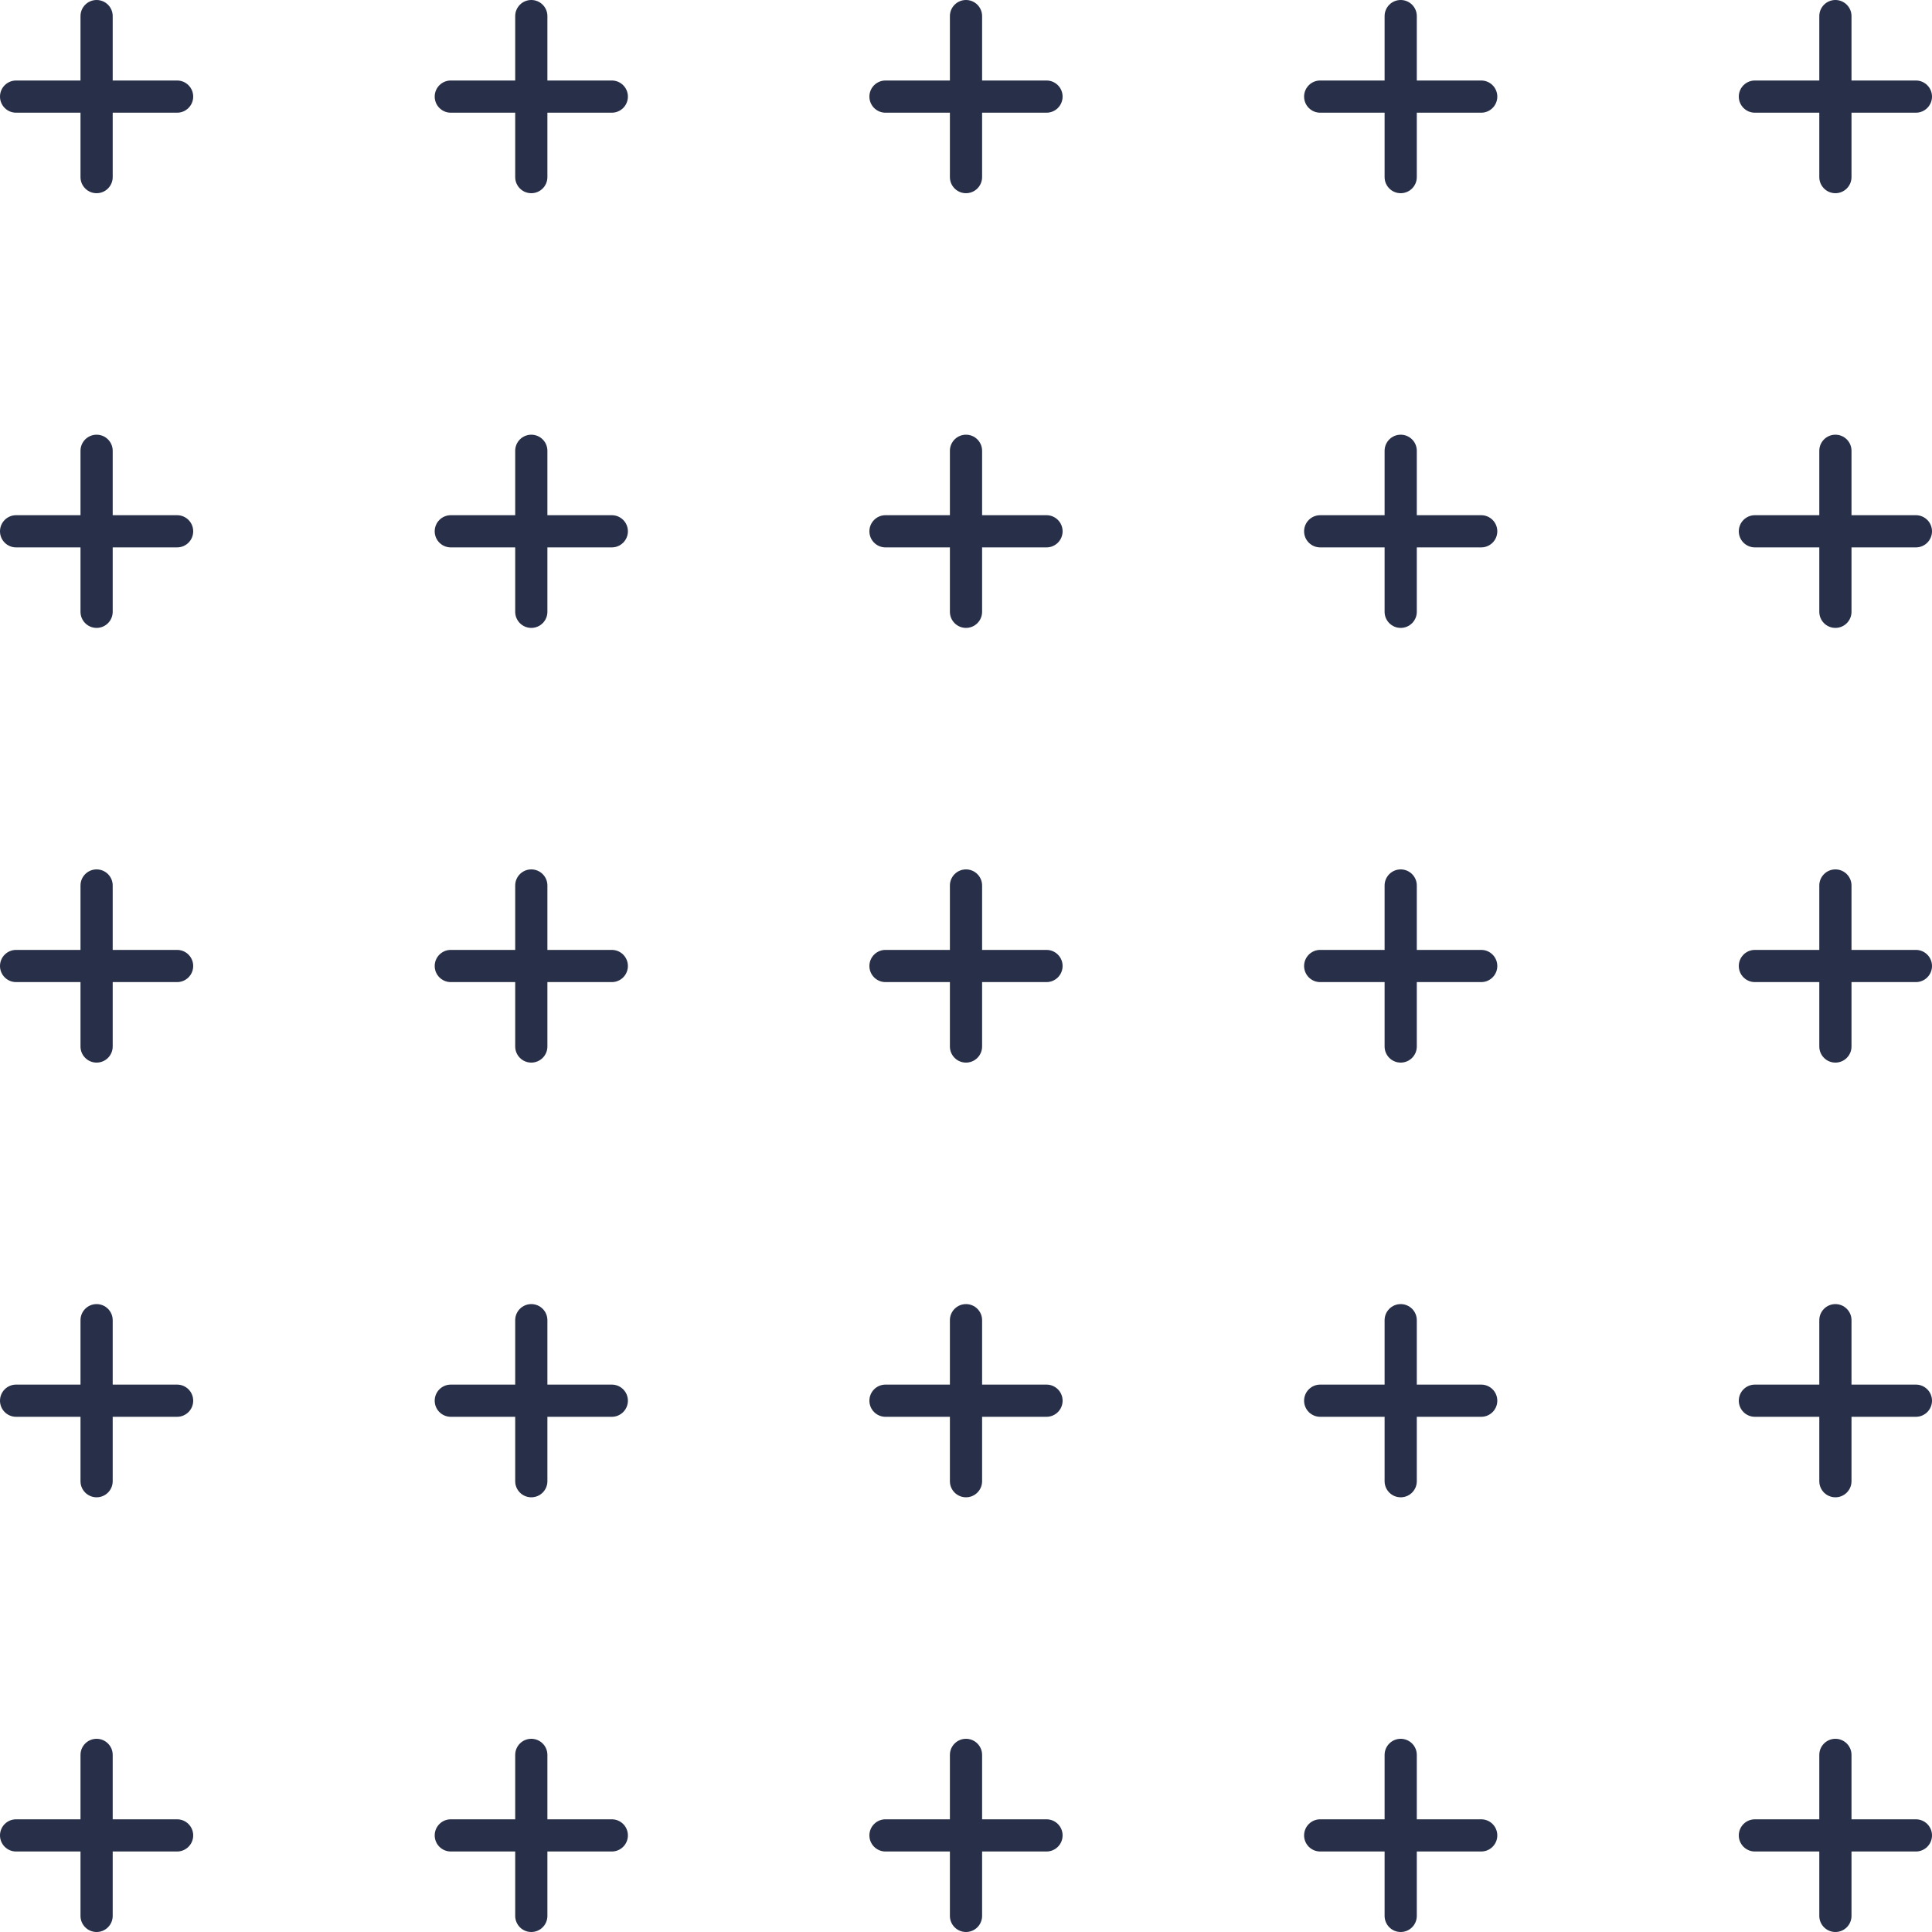
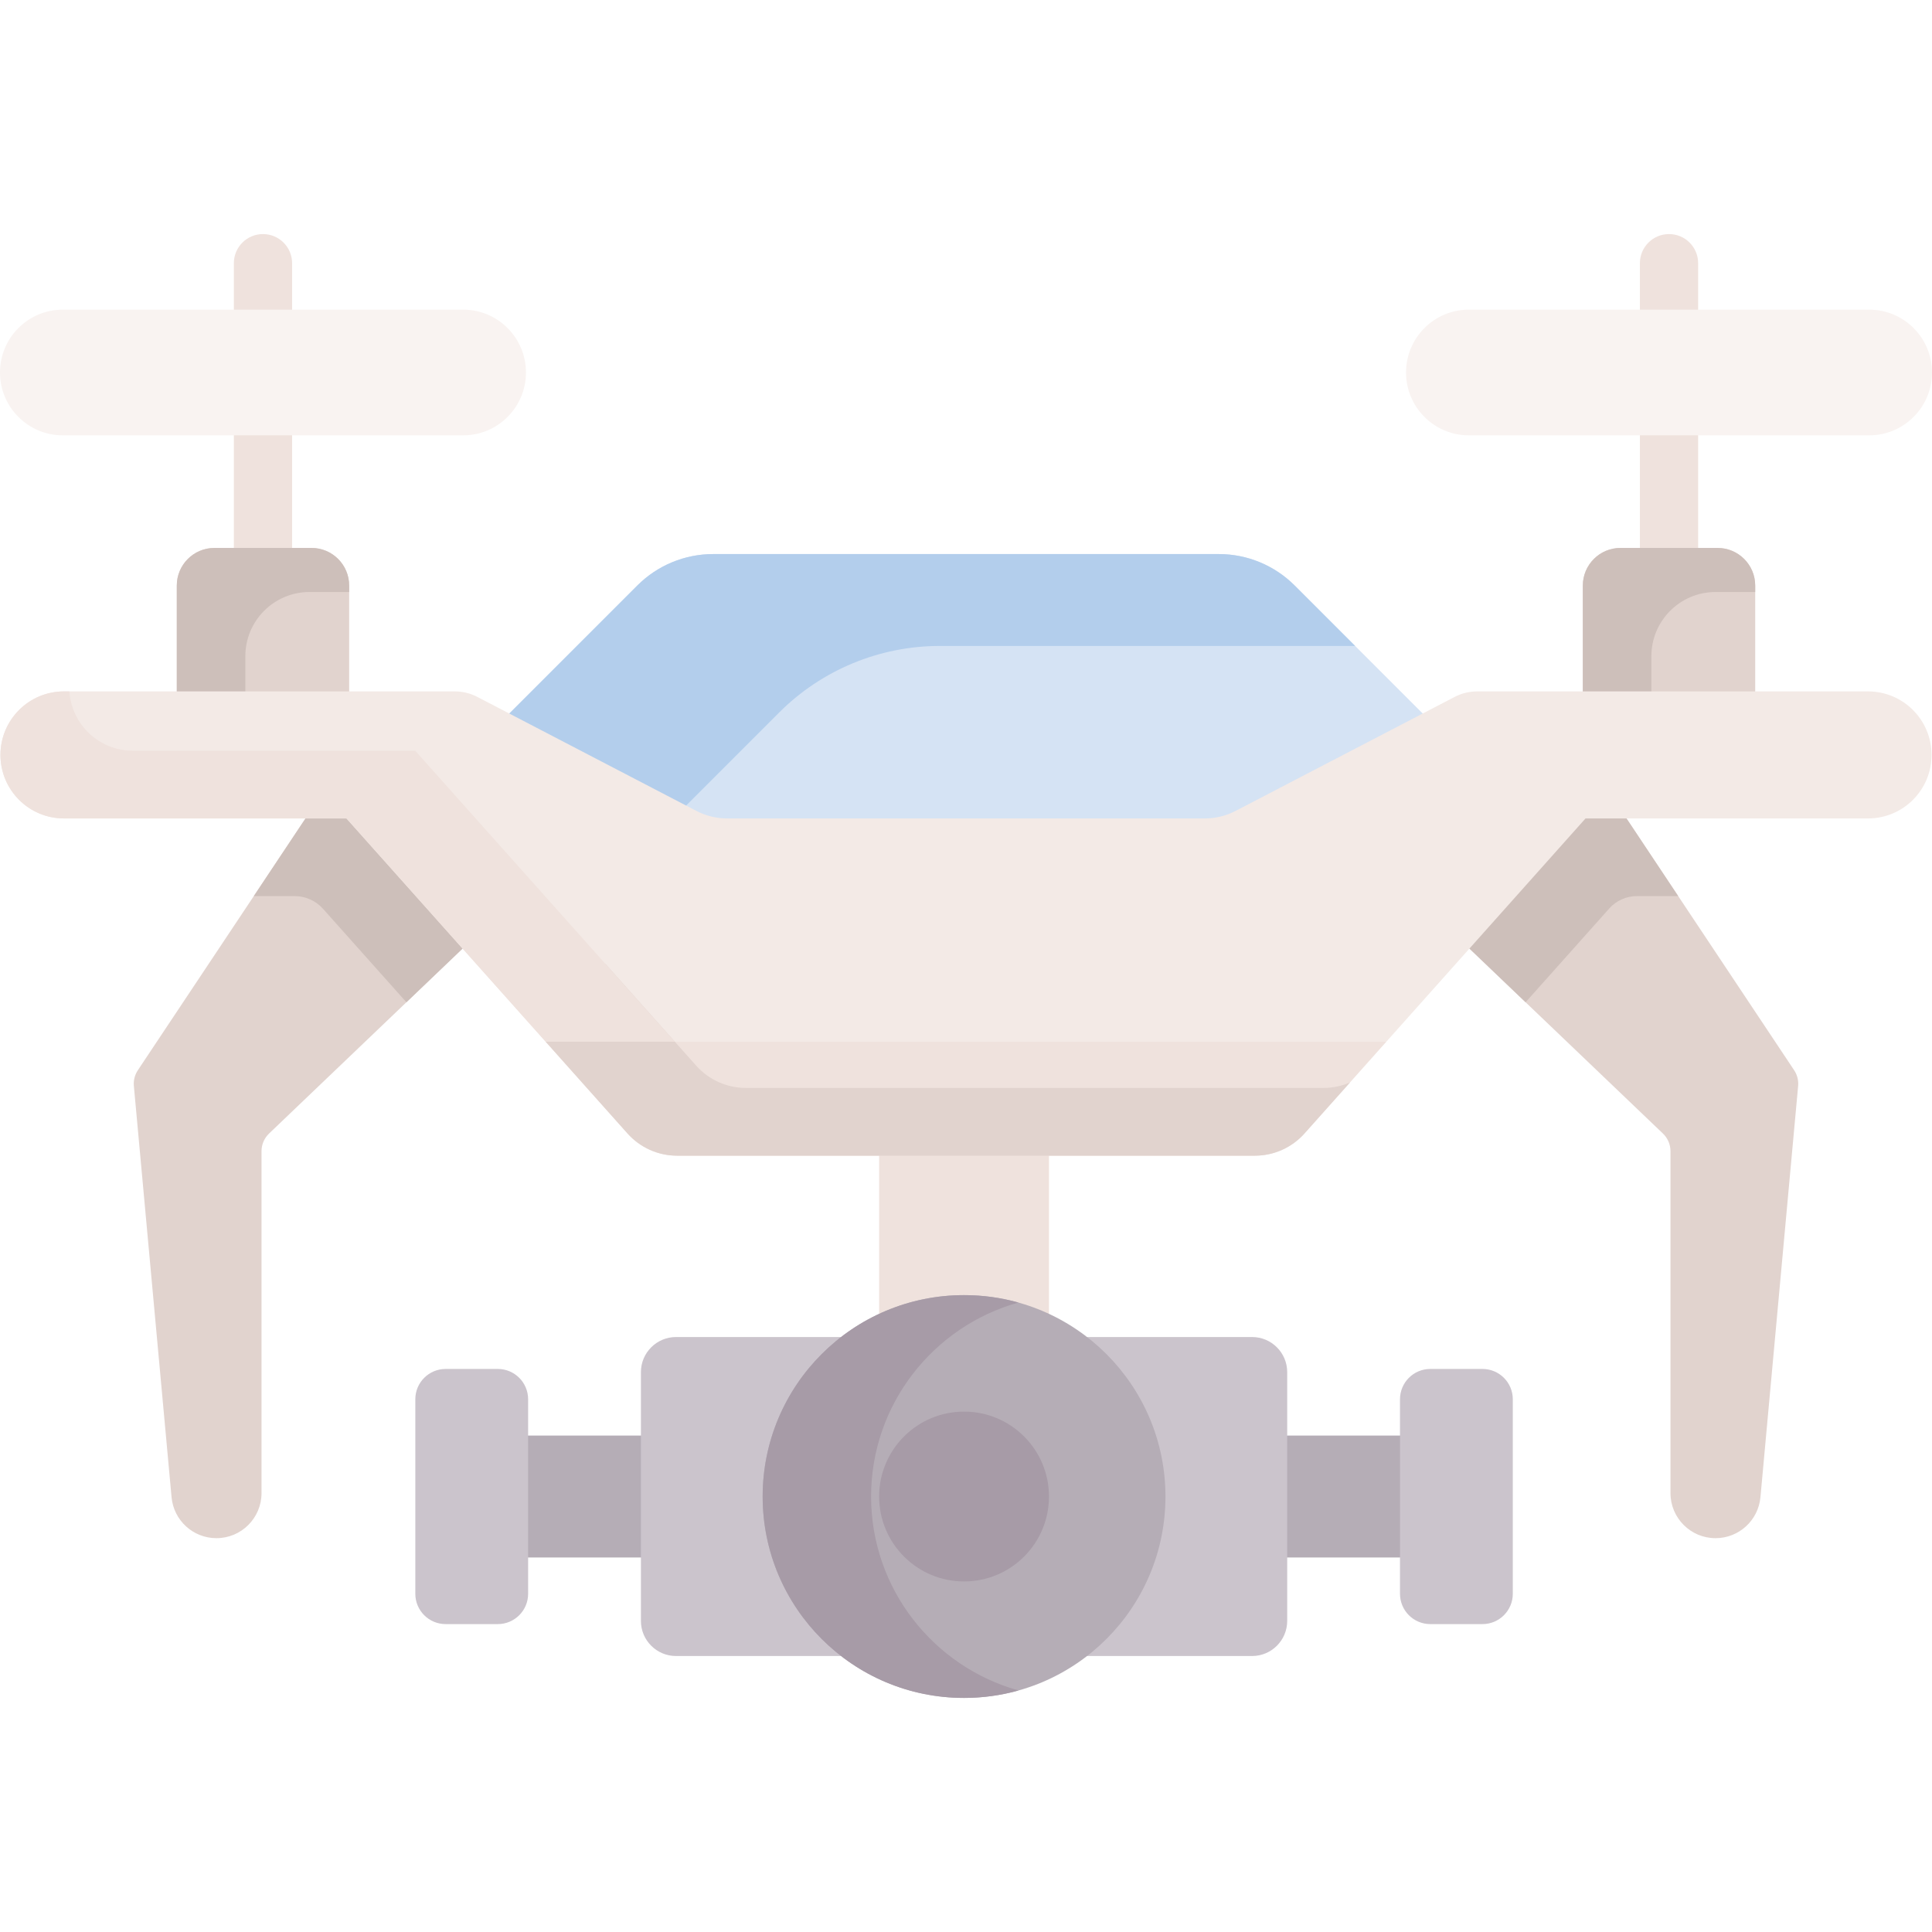
- <svg xmlns="http://www.w3.org/2000/svg" width="120" height="120" viewBox="0 0 120 120">
-   <g id="Group_1203" data-name="Group 1203" transform="translate(-384 -1392)">
-     <rect id="Rectangle_2206" data-name="Rectangle 2206" width="12" height="2" rx="1" transform="translate(391 1392) rotate(90)" fill="#282f49" />
-     <rect id="Rectangle_2271" data-name="Rectangle 2271" width="12" height="2" rx="1" transform="translate(391 1500) rotate(90)" fill="#282f49" />
-     <rect id="Rectangle_2238" data-name="Rectangle 2238" width="12" height="2" rx="1" transform="translate(391 1446) rotate(90)" fill="#282f49" />
-     <rect id="Rectangle_2222" data-name="Rectangle 2222" width="12" height="2" rx="1" transform="translate(391 1419) rotate(90)" fill="#282f49" />
-     <rect id="Rectangle_2241" data-name="Rectangle 2241" width="12" height="2" rx="1" transform="translate(391 1473) rotate(90)" fill="#282f49" />
-     <rect id="Rectangle_2214" data-name="Rectangle 2214" width="12" height="2" rx="1" transform="translate(499 1392) rotate(90)" fill="#282f49" />
-     <rect id="Rectangle_2289" data-name="Rectangle 2289" width="12" height="2" rx="1" transform="translate(499 1500) rotate(90)" fill="#282f49" />
-     <rect id="Rectangle_2256" data-name="Rectangle 2256" width="12" height="2" rx="1" transform="translate(499 1446) rotate(90)" fill="#282f49" />
-     <rect id="Rectangle_2231" data-name="Rectangle 2231" width="12" height="2" rx="1" transform="translate(499 1419) rotate(90)" fill="#282f49" />
-     <rect id="Rectangle_2257" data-name="Rectangle 2257" width="12" height="2" rx="1" transform="translate(499 1473) rotate(90)" fill="#282f49" />
-     <rect id="Rectangle_2210" data-name="Rectangle 2210" width="12" height="2" rx="1" transform="translate(445 1392) rotate(90)" fill="#282f49" />
-     <rect id="Rectangle_2279" data-name="Rectangle 2279" width="12" height="2" rx="1" transform="translate(445 1500) rotate(90)" fill="#282f49" />
-     <rect id="Rectangle_2248" data-name="Rectangle 2248" width="12" height="2" rx="1" transform="translate(445 1446) rotate(90)" fill="#282f49" />
-     <rect id="Rectangle_2226" data-name="Rectangle 2226" width="12" height="2" rx="1" transform="translate(445 1419) rotate(90)" fill="#282f49" />
-     <rect id="Rectangle_2249" data-name="Rectangle 2249" width="12" height="2" rx="1" transform="translate(445 1473) rotate(90)" fill="#282f49" />
-     <rect id="Rectangle_2209" data-name="Rectangle 2209" width="12" height="2" rx="1" transform="translate(418 1392) rotate(90)" fill="#282f49" />
-     <rect id="Rectangle_2273" data-name="Rectangle 2273" width="12" height="2" rx="1" transform="translate(418 1500) rotate(90)" fill="#282f49" />
-     <rect id="Rectangle_2242" data-name="Rectangle 2242" width="12" height="2" rx="1" transform="translate(418 1446) rotate(90)" fill="#282f49" />
-     <rect id="Rectangle_2223" data-name="Rectangle 2223" width="12" height="2" rx="1" transform="translate(418 1419) rotate(90)" fill="#282f49" />
-     <rect id="Rectangle_2243" data-name="Rectangle 2243" width="12" height="2" rx="1" transform="translate(418 1473) rotate(90)" fill="#282f49" />
-     <rect id="Rectangle_2211" data-name="Rectangle 2211" width="12" height="2" rx="1" transform="translate(472 1392) rotate(90)" fill="#282f49" />
-     <rect id="Rectangle_2295" data-name="Rectangle 2295" width="12" height="2" rx="1" transform="translate(472 1500) rotate(90)" fill="#282f49" />
-     <rect id="Rectangle_2250" data-name="Rectangle 2250" width="12" height="2" rx="1" transform="translate(472 1446) rotate(90)" fill="#282f49" />
-     <rect id="Rectangle_2227" data-name="Rectangle 2227" width="12" height="2" rx="1" transform="translate(472 1419) rotate(90)" fill="#282f49" />
-     <rect id="Rectangle_2251" data-name="Rectangle 2251" width="12" height="2" rx="1" transform="translate(472 1473) rotate(90)" fill="#282f49" />
-     <rect id="Rectangle_2207" data-name="Rectangle 2207" width="12" height="2" rx="1" transform="translate(396 1399) rotate(-180)" fill="#282f49" />
-     <rect id="Rectangle_2270" data-name="Rectangle 2270" width="12" height="2" rx="1" transform="translate(396 1507) rotate(-180)" fill="#282f49" />
-     <rect id="Rectangle_2239" data-name="Rectangle 2239" width="12" height="2" rx="1" transform="translate(396 1453) rotate(-180)" fill="#282f49" />
-     <rect id="Rectangle_2224" data-name="Rectangle 2224" width="12" height="2" rx="1" transform="translate(396 1426) rotate(-180)" fill="#282f49" />
-     <rect id="Rectangle_2244" data-name="Rectangle 2244" width="12" height="2" rx="1" transform="translate(396 1480) rotate(-180)" fill="#282f49" />
-     <rect id="Rectangle_2215" data-name="Rectangle 2215" width="12" height="2" rx="1" transform="translate(504 1399) rotate(-180)" fill="#282f49" />
-     <rect id="Rectangle_2300" data-name="Rectangle 2300" width="12" height="2" rx="1" transform="translate(504 1507) rotate(-180)" fill="#282f49" />
-     <rect id="Rectangle_2252" data-name="Rectangle 2252" width="12" height="2" rx="1" transform="translate(504 1453) rotate(-180)" fill="#282f49" />
-     <rect id="Rectangle_2228" data-name="Rectangle 2228" width="12" height="2" rx="1" transform="translate(504 1426) rotate(-180)" fill="#282f49" />
-     <rect id="Rectangle_2253" data-name="Rectangle 2253" width="12" height="2" rx="1" transform="translate(504 1480) rotate(-180)" fill="#282f49" />
-     <rect id="Rectangle_2212" data-name="Rectangle 2212" width="12" height="2" rx="1" transform="translate(450 1399) rotate(-180)" fill="#282f49" />
-     <rect id="Rectangle_2284" data-name="Rectangle 2284" width="12" height="2" rx="1" transform="translate(450 1507) rotate(-180)" fill="#282f49" />
-     <rect id="Rectangle_2245" data-name="Rectangle 2245" width="12" height="2" rx="1" transform="translate(450 1453) rotate(-180)" fill="#282f49" />
-     <rect id="Rectangle_2229" data-name="Rectangle 2229" width="12" height="2" rx="1" transform="translate(450 1426) rotate(-180)" fill="#282f49" />
-     <rect id="Rectangle_2246" data-name="Rectangle 2246" width="12" height="2" rx="1" transform="translate(450 1480) rotate(-180)" fill="#282f49" />
-     <rect id="Rectangle_2208" data-name="Rectangle 2208" width="12" height="2" rx="1" transform="translate(423 1399) rotate(-180)" fill="#282f49" />
-     <rect id="Rectangle_2276" data-name="Rectangle 2276" width="12" height="2" rx="1" transform="translate(423 1507) rotate(-180)" fill="#282f49" />
-     <rect id="Rectangle_2240" data-name="Rectangle 2240" width="12" height="2" rx="1" transform="translate(423 1453) rotate(-180)" fill="#282f49" />
-     <rect id="Rectangle_2225" data-name="Rectangle 2225" width="12" height="2" rx="1" transform="translate(423 1426) rotate(-180)" fill="#282f49" />
-     <rect id="Rectangle_2247" data-name="Rectangle 2247" width="12" height="2" rx="1" transform="translate(423 1480) rotate(-180)" fill="#282f49" />
-     <rect id="Rectangle_2213" data-name="Rectangle 2213" width="12" height="2" rx="1" transform="translate(477 1399) rotate(-180)" fill="#282f49" />
-     <rect id="Rectangle_2306" data-name="Rectangle 2306" width="12" height="2" rx="1" transform="translate(477 1507) rotate(-180)" fill="#282f49" />
-     <rect id="Rectangle_2254" data-name="Rectangle 2254" width="12" height="2" rx="1" transform="translate(477 1453) rotate(-180)" fill="#282f49" />
-     <rect id="Rectangle_2230" data-name="Rectangle 2230" width="12" height="2" rx="1" transform="translate(477 1426) rotate(-180)" fill="#282f49" />
-     <rect id="Rectangle_2255" data-name="Rectangle 2255" width="12" height="2" rx="1" transform="translate(477 1480) rotate(-180)" fill="#282f49" />
+ <svg xmlns="http://www.w3.org/2000/svg" id="Capa_1" enable-background="new 0 0 497.612 497.612" height="512" viewBox="0 0 497.612 497.612" width="512">
+   <g>
+     <path d="m126.024 369.748h52.053v31.403h-52.053z" fill="#b5adb6" transform="matrix(-1 0 0 -1 304.101 770.899)" />
+     <path d="m320.535 369.748h51.053v31.403h-51.053z" fill="#b5adb6" />
+     <path d="m226.433 252.319h43.746v125.141h-43.746z" fill="#efe2dd" />
+     <g>
+       <path d="m67.734 165.631c-4.142 0-7.5-3.358-7.5-7.5v-90.342c0-4.142 3.358-7.5 7.5-7.5s7.5 3.358 7.5 7.5v90.342c0 4.142-3.358 7.5-7.5 7.5z" fill="#efe2dd" />
+     </g>
+     <g>
+       <path d="m429.878 160.631c-4.143 0-7.5-3.358-7.5-7.5v-85.342c0-4.142 3.357-7.5 7.5-7.5s7.5 3.358 7.5 7.5v85.342c0 4.142-3.357 7.5-7.5 7.5z" fill="#efe2dd" />
+     </g>
+     <path d="m407.682 186.081h44.392v-35.263c0-5.35-4.337-9.688-9.688-9.688h-25.016c-5.35 0-9.688 4.337-9.688 9.688z" fill="#e1d3ce" />
+     <path d="m89.929 187.081h-44.392v-36.263c0-5.35 4.337-9.688 9.688-9.688h25.017c5.35 0 9.688 4.337 9.688 9.688v36.263z" fill="#e1d3ce" />
+     <path d="m425.337 169.005c0-9.127 7.399-16.525 16.525-16.525h10.212v-1.661c0-5.35-4.337-9.688-9.688-9.688h-25.016c-5.35 0-9.688 4.337-9.688 9.688v35.263h17.654v-17.077z" fill="#cdbfba" />
+     <path d="m63.192 169.005c0-9.127 7.399-16.525 16.525-16.525h10.213v-1.661c0-5.35-4.337-9.688-9.688-9.688h-25.017c-5.35 0-9.688 4.337-9.688 9.688v36.263h17.654v-18.077z" fill="#cdbfba" />
+     <path d="m119.14 244.319-49.837 47.634c-1.242 1.187-1.944 2.83-1.944 4.548v88.066c0 6.412-5.198 11.61-11.61 11.61-6.002 0-11.014-4.574-11.562-10.551l-9.708-105.916c-.131-1.431.232-2.865 1.028-4.061l43.18-64.851 21.719-21.04 45.174 37.693z" fill="#e1d3ce" />
+     <path d="m418.924 210.797 43.18 64.851c.797 1.196 1.16 2.63 1.028 4.061l-9.707 105.918c-.548 5.977-5.56 10.551-11.562 10.551-6.412 0-11.61-5.198-11.61-11.61v-88.066c0-1.718-.702-3.361-1.944-4.548l-49.837-47.634-32.411-23.618 54.003-33.028z" fill="#e1d3ce" />
+     <path d="m366.436 183.779-32.989-32.989c-5.177-5.177-12.197-8.085-19.518-8.085h-130.247c-7.321 0-14.342 2.908-19.518 8.085l-32.989 32.989-18.073 21.582 77.761 43.218h169.725l35.511-37.781z" fill="#d5e3f4" />
+     <path d="m158.681 229.027 18.073-21.582 23.936-23.936c10.973-10.973 25.855-17.137 41.372-17.137h106.967l-15.582-15.582c-5.176-5.177-12.197-8.085-19.518-8.085h-130.247c-7.321 0-14.342 2.908-19.518 8.085l-32.989 32.989-18.073 21.582 77.761 43.218h2.997z" fill="#b3ceec" />
+     <g>
+       <g id="XMLID_341_">
+         <g>
+           <path d="m353.437 243.838h-194.083l-18.808 24.471 21.07 23.62c3.25 3.65 7.9 5.73 12.78 5.73h148.82c4.88 0 9.53-2.08 12.78-5.73l21.07-23.62z" fill="#efe2dd" />
+           <path d="m100.406 189.758-21.719 21.04-13.317 20.001h10.483c2.815 0 5.496 1.201 7.369 3.301l21.452 24.045 14.465-13.826 26.441-16.869z" fill="#cdbfba" />
+           <path d="m418.924 210.797-18.86-23.124-54.003 33.028 32.411 23.618 14.465 13.826 21.555-24.159c1.809-2.027 4.396-3.186 7.113-3.186h10.637z" fill="#cdbfba" />
+           <path d="m481.136 178.079c9.04 0 16.36 7.33 16.36 16.36 0 4.52-1.83 8.6-4.79 11.57-2.96 2.96-7.05 4.79-11.57 4.79h-72.76l-51.31 57.51h-216.52l-51.31-57.51h-72.76c-9.04 0-16.36-7.33-16.36-16.36 0-4.52 1.83-8.6 4.79-11.57 2.96-2.96 7.05-4.79 11.57-4.79h100.65c2.04 0 4.05.49 5.86 1.44l56.38 29.34c2.44 1.27 5.15 1.94 7.91 1.94h123.06c2.76 0 5.47-.67 7.91-1.94l56.38-29.34c1.81-.95 3.82-1.44 5.86-1.44z" fill="#f3eae6" />
+         </g>
+       </g>
+       <path d="m340.922 280.211h-148.82c-4.88 0-9.53-2.08-12.78-5.73l-21.07-23.62-2.308-2.587-15.399 20.035 21.07 23.62c3.25 3.65 7.9 5.73 12.78 5.73h148.82c4.88 0 9.53-2.08 12.78-5.73l11.715-13.132c-2.121.917-4.426 1.414-6.788 1.414z" fill="#e1d3ce" />
+       <g>
+         <path d="m158.252 250.861-51.31-57.51h-72.76c-8.672 0-15.743-6.751-16.305-15.272h-1.401c-4.52 0-8.61 1.83-11.57 4.79-2.96 2.97-4.79 7.05-4.79 11.57 0 9.03 7.32 16.36 16.36 16.36h72.76l51.31 57.51h33.271z" fill="#efe2dd" />
+       </g>
+       <g>
+         <path d="m322.489 426.53c4.996 0 9.046-4.05 9.046-9.046v-64.069c0-4.996-4.05-9.046-9.046-9.046h-148.366c-4.996 0-9.046 4.05-9.046 9.046v64.069c0 4.996 4.05 9.046 9.046 9.046z" fill="#cbc4cc" />
+       </g>
+       <circle cx="248.306" cy="385.45" fill="#b5adb6" r="51.873" />
+       <path d="m224.362 385.45c0-23.808 16.093-43.865 37.955-49.965-4.445-1.24-9.172-1.908-14.012-1.908-28.649 0-51.873 23.224-51.873 51.873s23.224 51.873 51.873 51.873c4.84 0 9.589-.681 14.034-1.921-21.862-6.1-37.977-26.144-37.977-49.952z" fill="#a79ba7" />
+       <circle cx="248.306" cy="385.45" fill="#a79ba7" r="21.873" />
+       <path d="m368.393 418.307h13.441c4.311 0 7.806-3.495 7.806-7.806v-50.103c0-4.311-3.495-7.806-7.806-7.806h-13.441c-4.311 0-7.806 3.495-7.806 7.806v50.103c.001 4.311 3.495 7.806 7.806 7.806z" fill="#cbc4cc" />
+       <path d="m128.218 418.307h-13.441c-4.311 0-7.806-3.495-7.806-7.806v-50.103c0-4.311 3.495-7.806 7.806-7.806h13.441c4.311 0 7.806 3.495 7.806 7.806v50.103c0 4.311-3.495 7.806-7.806 7.806z" fill="#cbc4cc" />
+       <g fill="#f9f3f1">
+         <path d="m378.335 112.131h103.086c8.942 0 16.19-7.249 16.19-16.19 0-8.942-7.249-16.19-16.19-16.19h-103.086c-8.942 0-16.19 7.249-16.19 16.19 0 8.941 7.249 16.19 16.19 16.19z" />
+         <path d="m119.277 112.131h-103.087c-8.942 0-16.19-7.249-16.19-16.19 0-8.942 7.249-16.19 16.19-16.19h103.086c8.942 0 16.19 7.249 16.19 16.19.001 8.941-7.248 16.19-16.189 16.19z" />
+       </g>
+     </g>
  </g>
</svg>
